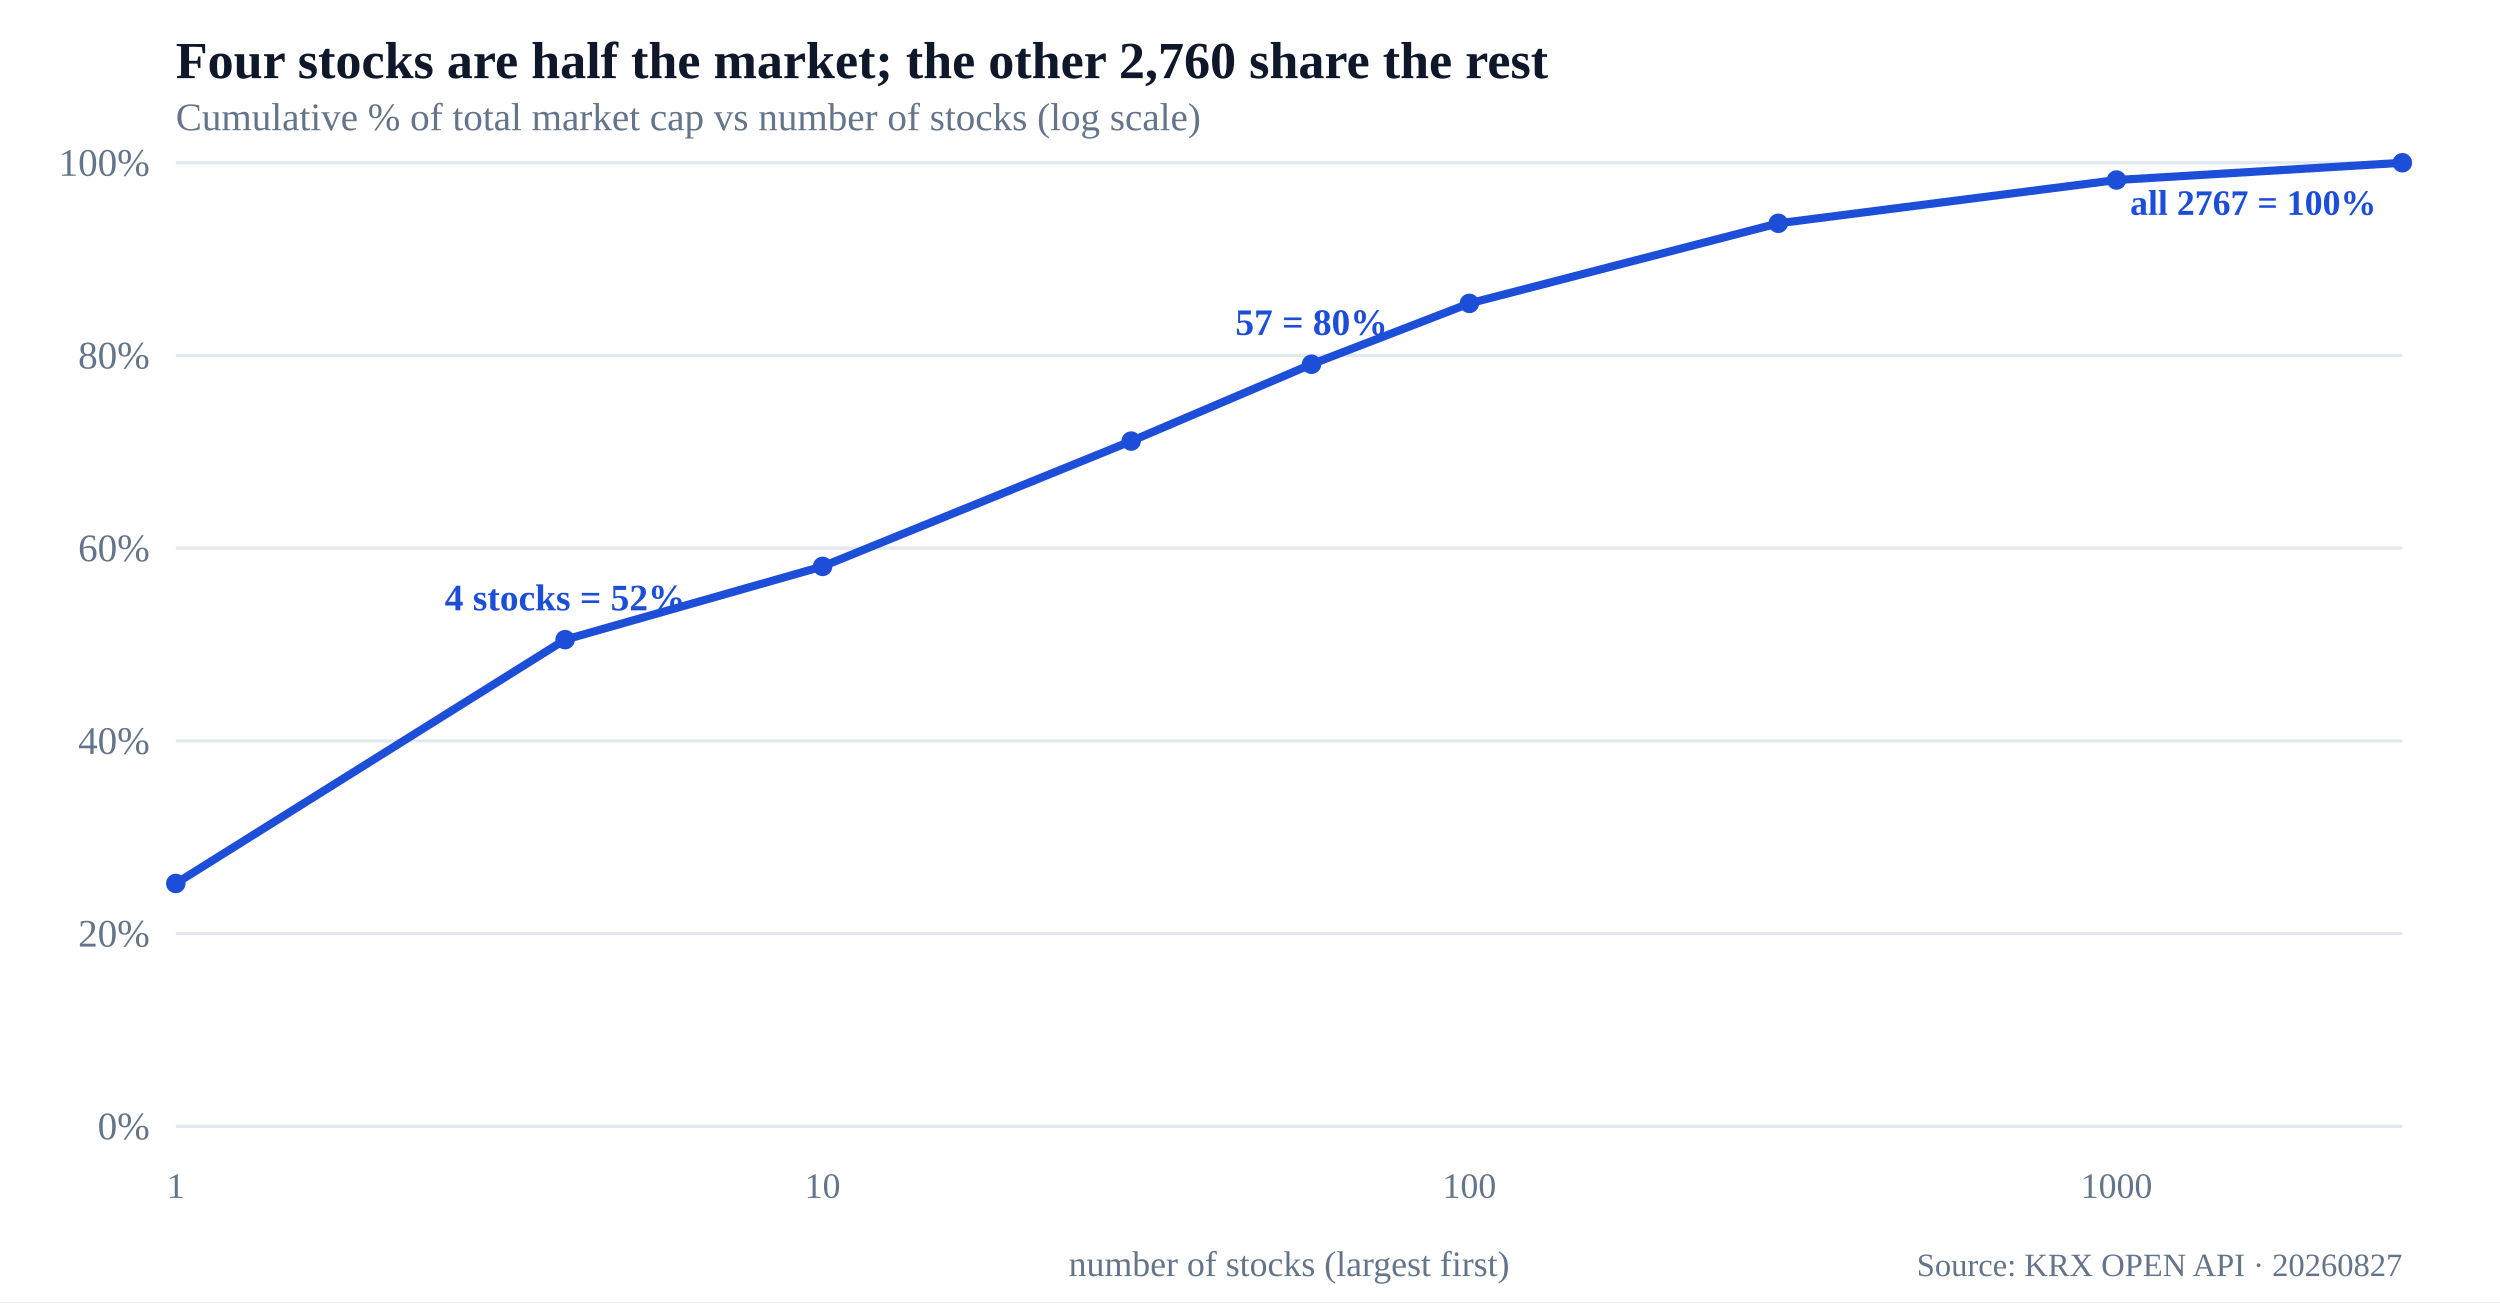
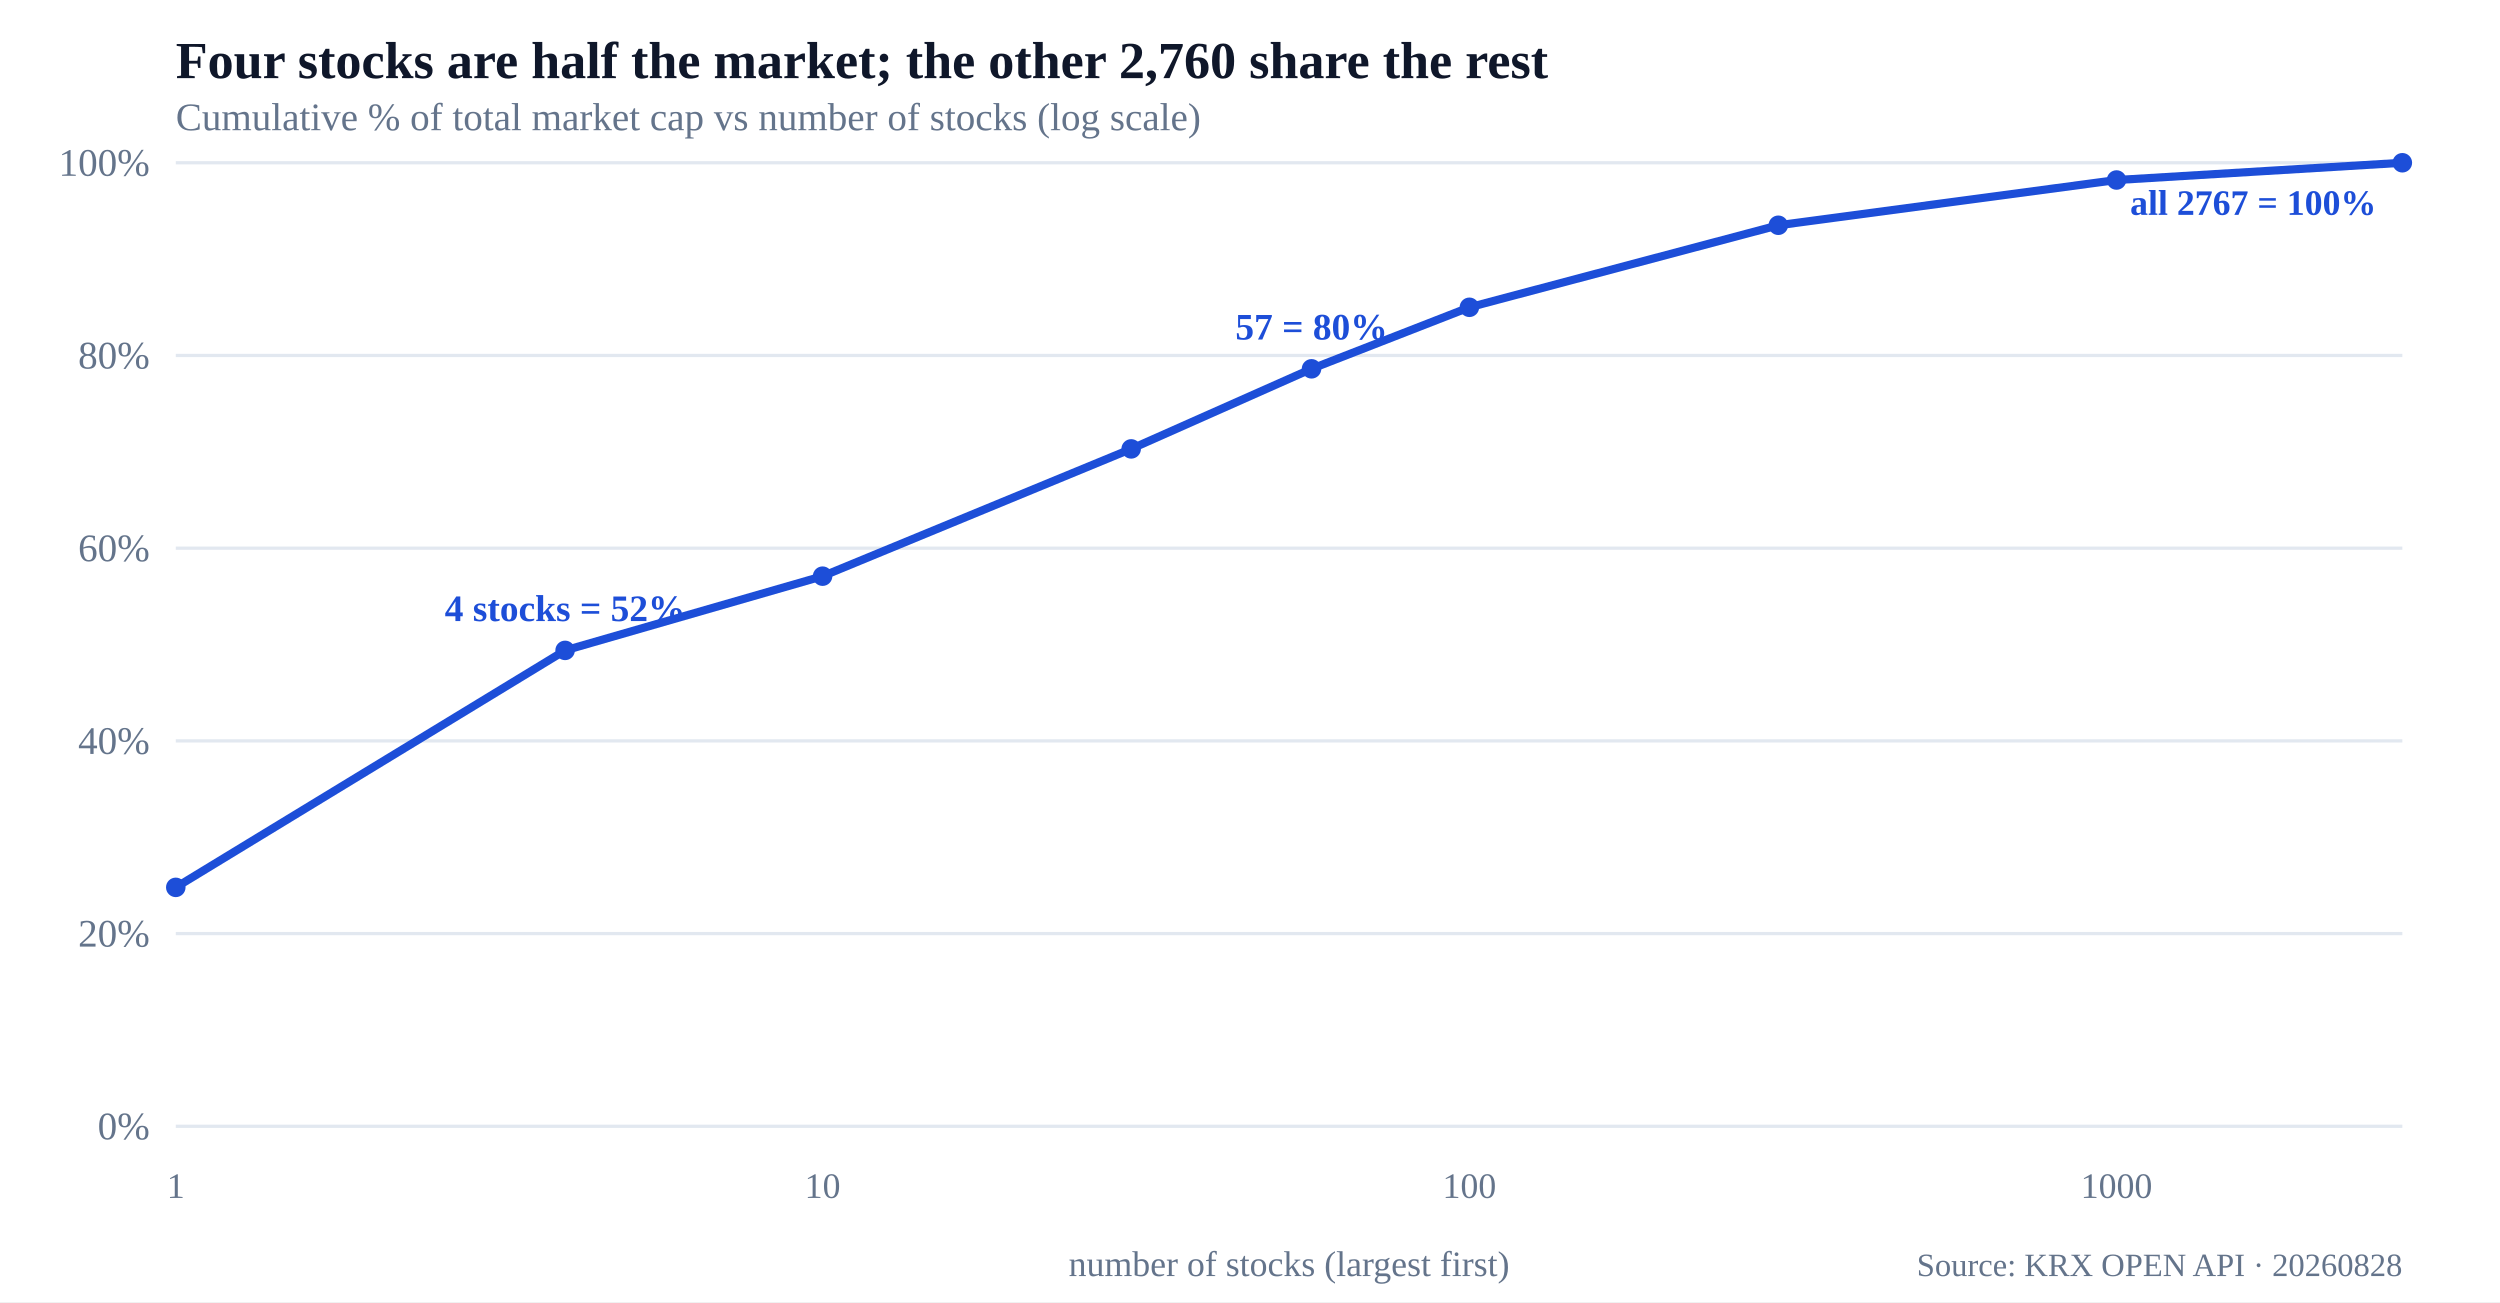
<svg xmlns="http://www.w3.org/2000/svg" viewBox="0 0 768 400" font-family="Georgia,'Times New Roman',serif" role="img" aria-label="Cumulative share of Korean market cap by number of stocks: 4 stocks are half, 57 are 80 percent">
  <rect width="768" height="400" fill="#ffffff" />
  <text x="54" y="24" font-size="16" font-weight="700" fill="#0f172a">Four stocks are half the market; the other 2,760 share the rest</text>
  <text x="54" y="40" font-size="12" fill="#64748b">Cumulative % of total market cap vs number of stocks (log scale)</text>
  <line x1="54" y1="346" x2="738" y2="346" stroke="#e2e8f0" />
  <text x="46" y="350" text-anchor="end" font-size="12" fill="#64748b">0%</text>
  <line x1="54" y1="286.8" x2="738" y2="286.8" stroke="#e2e8f0" />
  <text x="46" y="290.8" text-anchor="end" font-size="12" fill="#64748b">20%</text>
  <line x1="54" y1="227.6" x2="738" y2="227.6" stroke="#e2e8f0" />
  <text x="46" y="231.6" text-anchor="end" font-size="12" fill="#64748b">40%</text>
  <line x1="54" y1="168.4" x2="738" y2="168.4" stroke="#e2e8f0" />
  <text x="46" y="172.4" text-anchor="end" font-size="12" fill="#64748b">60%</text>
  <line x1="54" y1="109.2" x2="738" y2="109.2" stroke="#e2e8f0" />
  <text x="46" y="113.2" text-anchor="end" font-size="12" fill="#64748b">80%</text>
  <line x1="54" y1="50" x2="738" y2="50" stroke="#e2e8f0" />
  <text x="46" y="54" text-anchor="end" font-size="12" fill="#64748b">100%</text>
  <text x="54.0" y="368" text-anchor="middle" font-size="11" fill="#64748b">1</text>
  <text x="252.7" y="368" text-anchor="middle" font-size="11" fill="#64748b">10</text>
  <text x="451.4" y="368" text-anchor="middle" font-size="11" fill="#64748b">100</text>
  <text x="650.2" y="368" text-anchor="middle" font-size="11" fill="#64748b">1000</text>
-   <polyline points="54.0,271.4 173.6,196.5 252.7,174.0 347.5,135.5 402.9,111.9 451.4,93.2 546.3,68.6 650.2,55.3 738.0,50.0" fill="none" stroke="#1d4ed8" stroke-width="2.5" />
-   <circle cx="54.0" cy="271.4" r="3" fill="#1d4ed8" />
-   <circle cx="173.6" cy="196.5" r="3" fill="#1d4ed8" />
-   <text x="173.6" y="187.5" text-anchor="middle" font-size="11.5" font-weight="700" fill="#1d4ed8">4 stocks = 52%</text>
-   <circle cx="252.7" cy="174.0" r="3" fill="#1d4ed8" />
-   <circle cx="347.5" cy="135.5" r="3" fill="#1d4ed8" />
-   <circle cx="402.9" cy="111.9" r="3" fill="#1d4ed8" />
-   <text x="402.9" y="102.9" text-anchor="middle" font-size="11.5" font-weight="700" fill="#1d4ed8">57 = 80%</text>
-   <circle cx="451.4" cy="93.2" r="3" fill="#1d4ed8" />
-   <circle cx="546.3" cy="68.6" r="3" fill="#1d4ed8" />
+   <polyline points="54.0,272.6 173.6,199.8 252.7,177.0 347.5,137.9 402.9,113.3 451.4,94.4 546.3,69.2 650.2,55.3 738.0,50.0" fill="none" stroke="#1d4ed8" stroke-width="2.5" />
+   <circle cx="54.0" cy="272.6" r="3" fill="#1d4ed8" />
+   <circle cx="173.6" cy="199.8" r="3" fill="#1d4ed8" />
+   <text x="173.6" y="190.8" text-anchor="middle" font-size="11.5" font-weight="700" fill="#1d4ed8">4 stocks = 52%</text>
+   <circle cx="252.7" cy="177.0" r="3" fill="#1d4ed8" />
+   <circle cx="347.5" cy="137.9" r="3" fill="#1d4ed8" />
+   <circle cx="402.9" cy="113.3" r="3" fill="#1d4ed8" />
+   <text x="402.9" y="104.3" text-anchor="middle" font-size="11.5" font-weight="700" fill="#1d4ed8">57 = 80%</text>
+   <circle cx="451.4" cy="94.4" r="3" fill="#1d4ed8" />
+   <circle cx="546.3" cy="69.2" r="3" fill="#1d4ed8" />
  <circle cx="650.2" cy="55.3" r="3" fill="#1d4ed8" />
  <circle cx="738.0" cy="50.0" r="3" fill="#1d4ed8" />
  <text x="730.0" y="66.0" text-anchor="end" font-size="11" font-weight="700" fill="#1d4ed8">all 2767 = 100%</text>
  <text x="396" y="392" text-anchor="middle" font-size="11" fill="#64748b">number of stocks (largest first)</text>
-   <text x="738" y="392" text-anchor="end" font-size="10" fill="#64748b">Source: KRX OPEN API · 20260827</text>
+   <text x="738" y="392" text-anchor="end" font-size="10" fill="#64748b">Source: KRX OPEN API · 20260828</text>
</svg>
